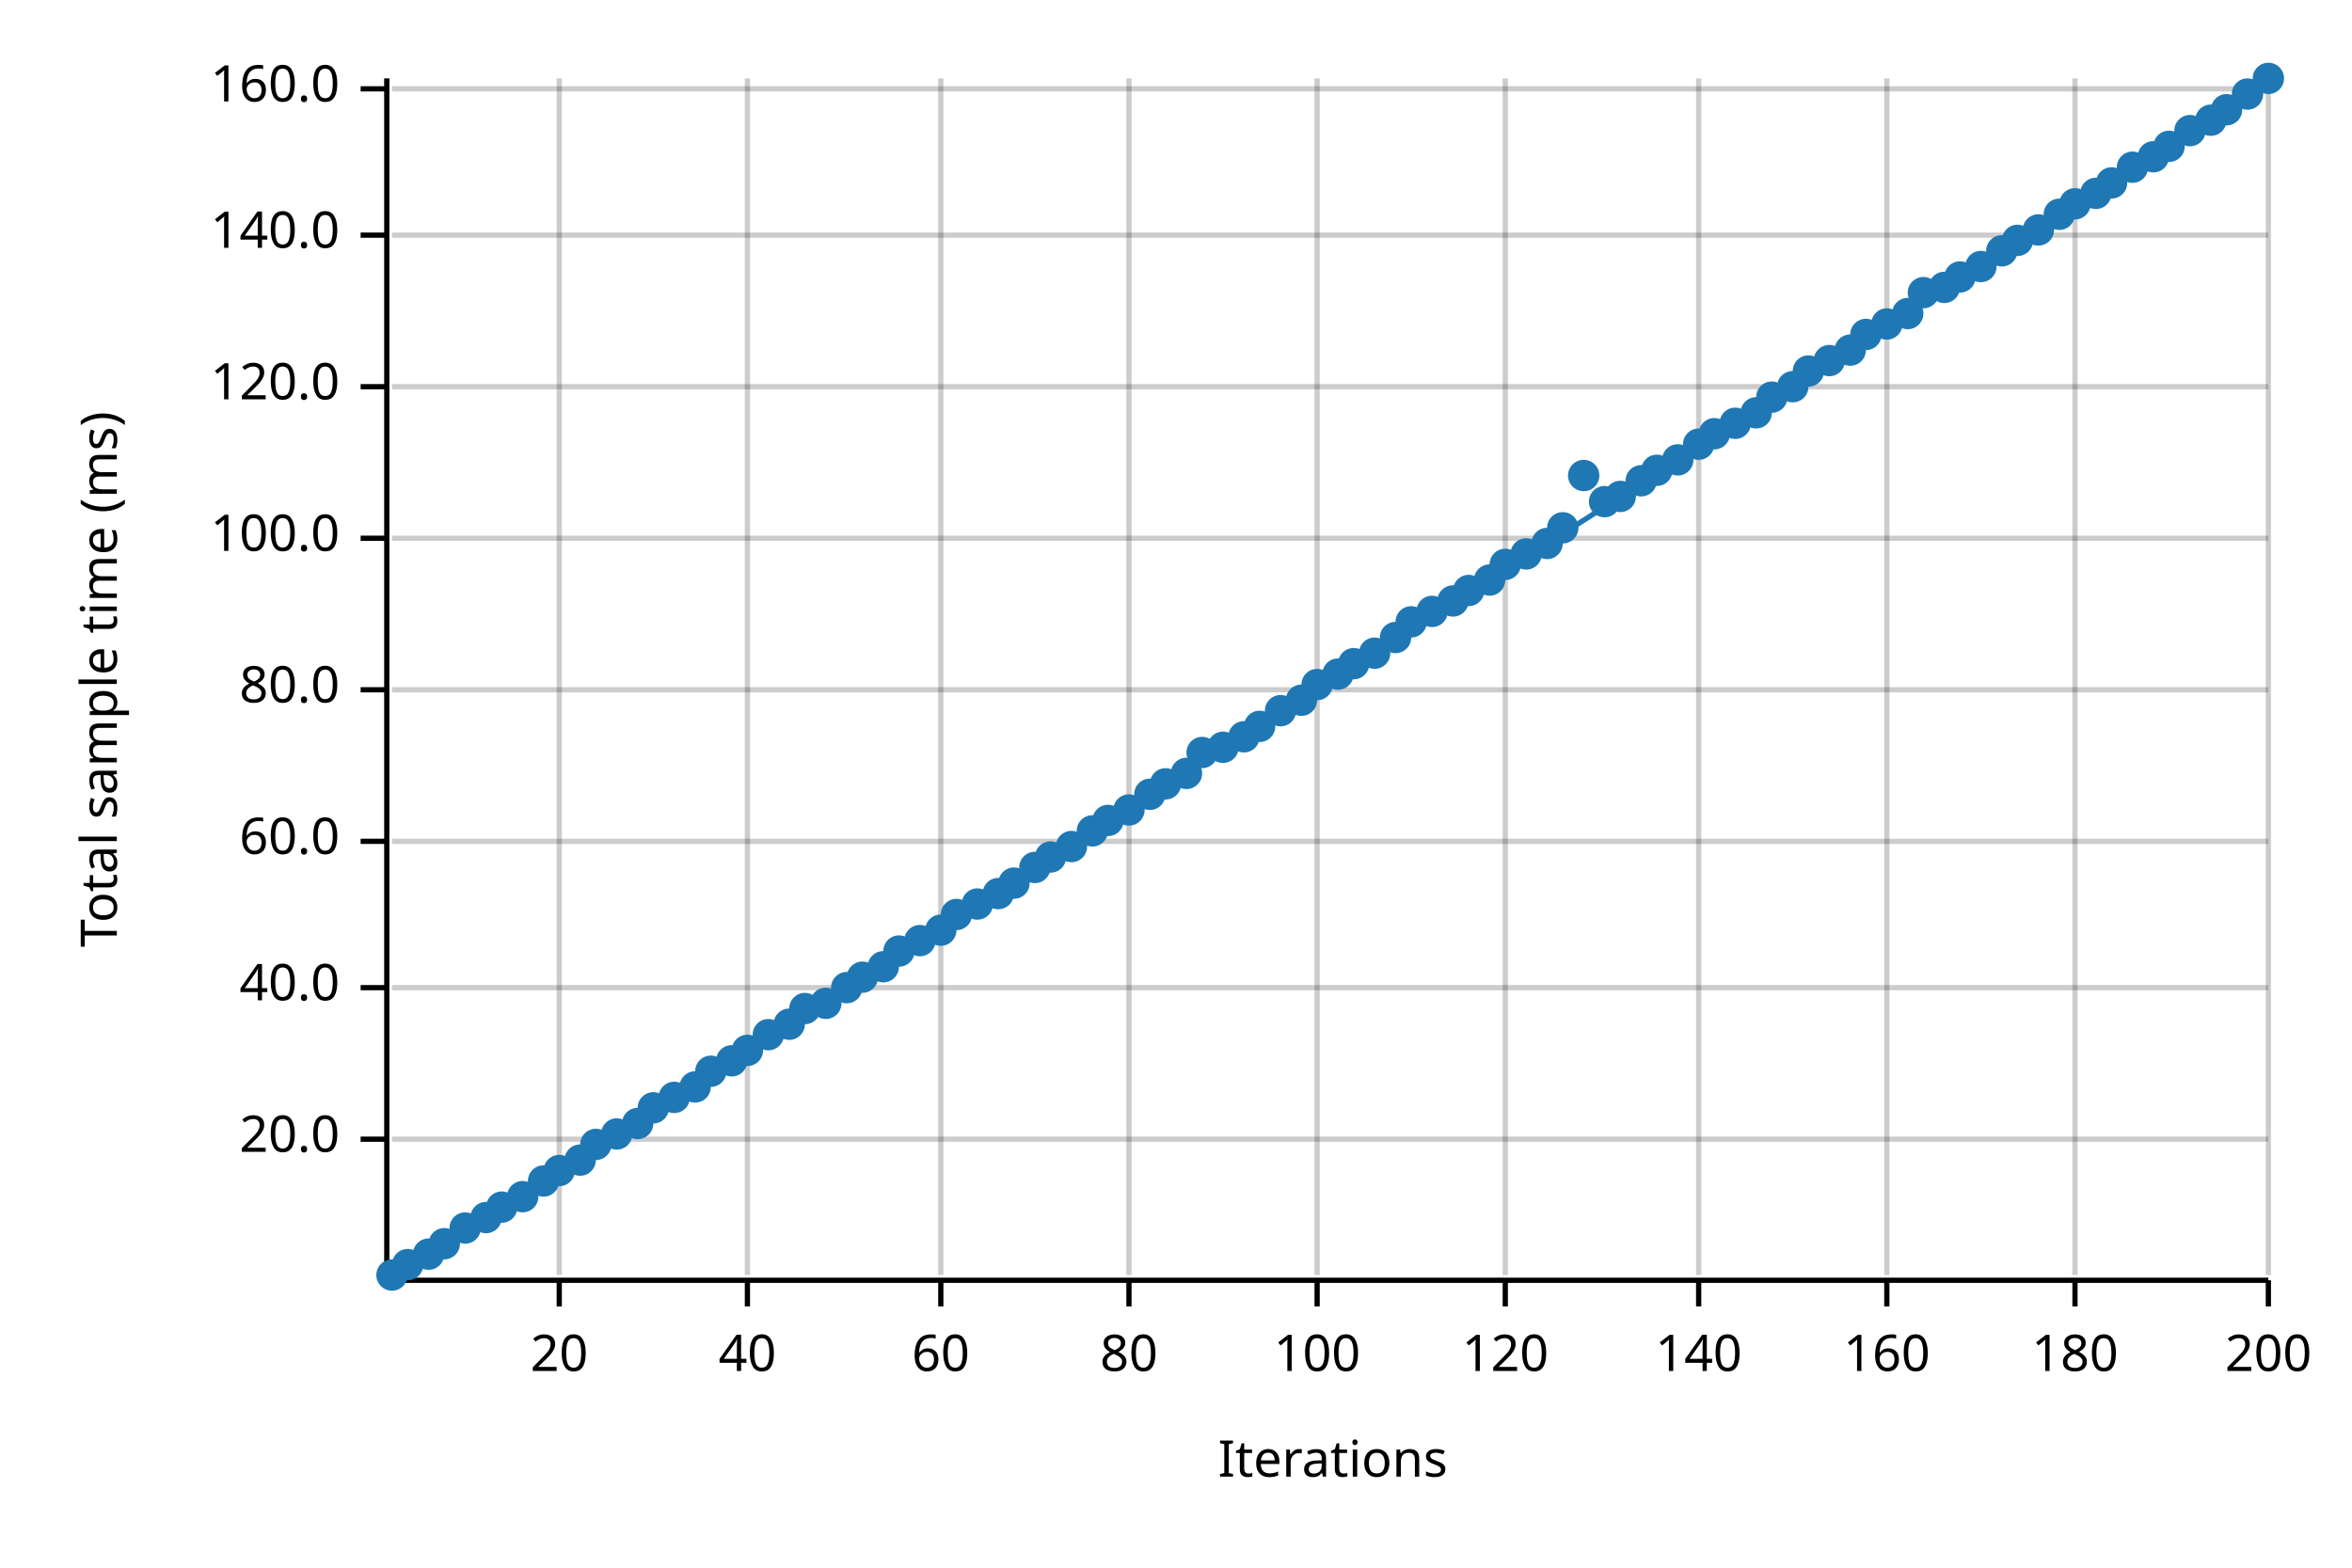
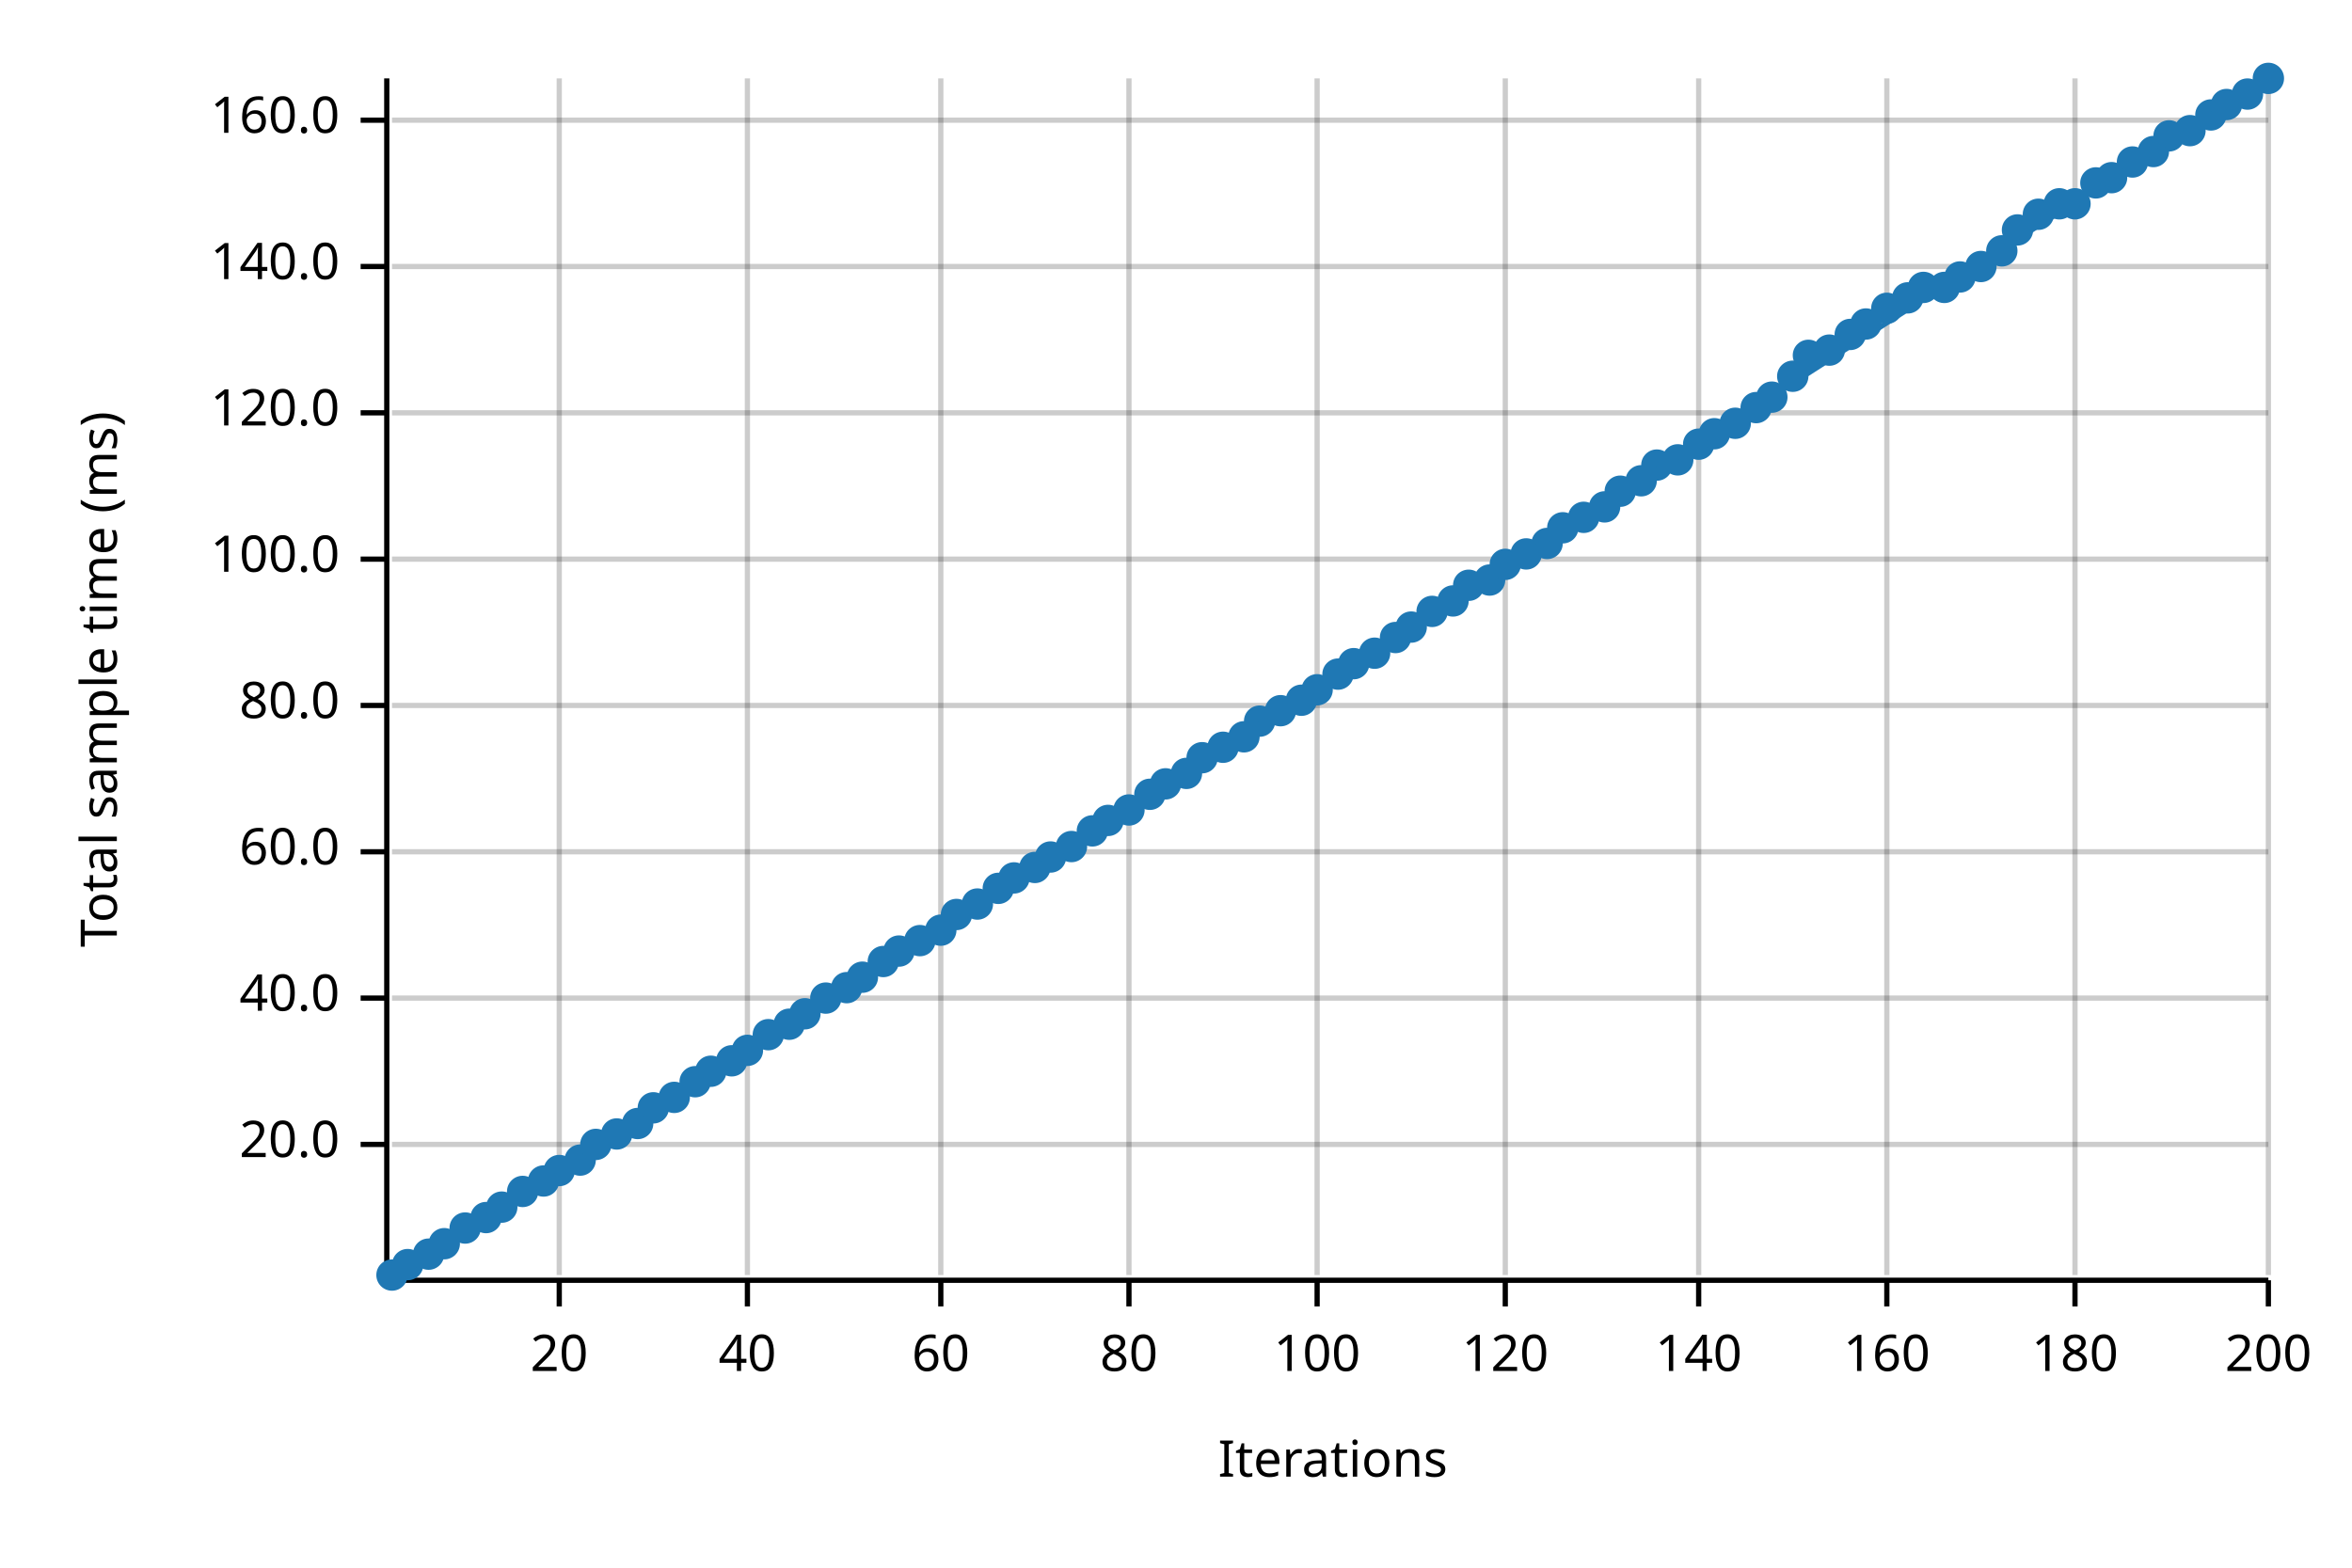
<svg xmlns="http://www.w3.org/2000/svg" width="450" height="300" viewBox="0 0 450 300">
  <text x="15" y="130" dy="0.76em" text-anchor="middle" font-family="sans-serif" font-size="9.677" opacity="1" fill="#000000" transform="rotate(270, 15, 130)">
Total sample time (ms)
</text>
  <text x="255" y="285" dy="-0.5ex" text-anchor="middle" font-family="sans-serif" font-size="9.677" opacity="1" fill="#000000">
Iterations
</text>
  <line opacity="0.2" stroke="#000000" stroke-width="1" x1="107" y1="244" x2="107" y2="15" />
  <line opacity="0.2" stroke="#000000" stroke-width="1" x1="143" y1="244" x2="143" y2="15" />
  <line opacity="0.2" stroke="#000000" stroke-width="1" x1="180" y1="244" x2="180" y2="15" />
  <line opacity="0.2" stroke="#000000" stroke-width="1" x1="216" y1="244" x2="216" y2="15" />
  <line opacity="0.2" stroke="#000000" stroke-width="1" x1="252" y1="244" x2="252" y2="15" />
  <line opacity="0.2" stroke="#000000" stroke-width="1" x1="288" y1="244" x2="288" y2="15" />
  <line opacity="0.2" stroke="#000000" stroke-width="1" x1="325" y1="244" x2="325" y2="15" />
  <line opacity="0.2" stroke="#000000" stroke-width="1" x1="361" y1="244" x2="361" y2="15" />
  <line opacity="0.2" stroke="#000000" stroke-width="1" x1="397" y1="244" x2="397" y2="15" />
  <line opacity="0.2" stroke="#000000" stroke-width="1" x1="434" y1="244" x2="434" y2="15" />
-   <line opacity="0.2" stroke="#000000" stroke-width="1" x1="75" y1="218" x2="434" y2="218" />
-   <line opacity="0.2" stroke="#000000" stroke-width="1" x1="75" y1="189" x2="434" y2="189" />
-   <line opacity="0.2" stroke="#000000" stroke-width="1" x1="75" y1="161" x2="434" y2="161" />
-   <line opacity="0.2" stroke="#000000" stroke-width="1" x1="75" y1="132" x2="434" y2="132" />
-   <line opacity="0.2" stroke="#000000" stroke-width="1" x1="75" y1="103" x2="434" y2="103" />
-   <line opacity="0.2" stroke="#000000" stroke-width="1" x1="75" y1="74" x2="434" y2="74" />
-   <line opacity="0.2" stroke="#000000" stroke-width="1" x1="75" y1="45" x2="434" y2="45" />
-   <line opacity="0.2" stroke="#000000" stroke-width="1" x1="75" y1="17" x2="434" y2="17" />
+   <line opacity="0.2" stroke="#000000" stroke-width="1" x1="75" y1="219" x2="434" y2="219" />
+   <line opacity="0.2" stroke="#000000" stroke-width="1" x1="75" y1="191" x2="434" y2="191" />
+   <line opacity="0.2" stroke="#000000" stroke-width="1" x1="75" y1="163" x2="434" y2="163" />
+   <line opacity="0.2" stroke="#000000" stroke-width="1" x1="75" y1="135" x2="434" y2="135" />
+   <line opacity="0.2" stroke="#000000" stroke-width="1" x1="75" y1="107" x2="434" y2="107" />
+   <line opacity="0.2" stroke="#000000" stroke-width="1" x1="75" y1="79" x2="434" y2="79" />
+   <line opacity="0.2" stroke="#000000" stroke-width="1" x1="75" y1="51" x2="434" y2="51" />
+   <line opacity="0.2" stroke="#000000" stroke-width="1" x1="75" y1="23" x2="434" y2="23" />
  <polyline fill="none" opacity="1" stroke="#000000" stroke-width="1" points="74,15 74,244 " />
-   <text x="65" y="218" dy="0.5ex" text-anchor="end" font-family="sans-serif" font-size="9.677" opacity="1" fill="#000000">
+   <text x="65" y="219" dy="0.5ex" text-anchor="end" font-family="sans-serif" font-size="9.677" opacity="1" fill="#000000">
20.0
</text>
-   <polyline fill="none" opacity="1" stroke="#000000" stroke-width="1" points="69,218 74,218 " />
-   <text x="65" y="189" dy="0.5ex" text-anchor="end" font-family="sans-serif" font-size="9.677" opacity="1" fill="#000000">
+   <polyline fill="none" opacity="1" stroke="#000000" stroke-width="1" points="69,219 74,219 " />
+   <text x="65" y="191" dy="0.5ex" text-anchor="end" font-family="sans-serif" font-size="9.677" opacity="1" fill="#000000">
40.0
</text>
-   <polyline fill="none" opacity="1" stroke="#000000" stroke-width="1" points="69,189 74,189 " />
-   <text x="65" y="161" dy="0.5ex" text-anchor="end" font-family="sans-serif" font-size="9.677" opacity="1" fill="#000000">
+   <polyline fill="none" opacity="1" stroke="#000000" stroke-width="1" points="69,191 74,191 " />
+   <text x="65" y="163" dy="0.5ex" text-anchor="end" font-family="sans-serif" font-size="9.677" opacity="1" fill="#000000">
60.0
</text>
-   <polyline fill="none" opacity="1" stroke="#000000" stroke-width="1" points="69,161 74,161 " />
-   <text x="65" y="132" dy="0.5ex" text-anchor="end" font-family="sans-serif" font-size="9.677" opacity="1" fill="#000000">
+   <polyline fill="none" opacity="1" stroke="#000000" stroke-width="1" points="69,163 74,163 " />
+   <text x="65" y="135" dy="0.5ex" text-anchor="end" font-family="sans-serif" font-size="9.677" opacity="1" fill="#000000">
80.0
</text>
-   <polyline fill="none" opacity="1" stroke="#000000" stroke-width="1" points="69,132 74,132 " />
-   <text x="65" y="103" dy="0.5ex" text-anchor="end" font-family="sans-serif" font-size="9.677" opacity="1" fill="#000000">
+   <polyline fill="none" opacity="1" stroke="#000000" stroke-width="1" points="69,135 74,135 " />
+   <text x="65" y="107" dy="0.5ex" text-anchor="end" font-family="sans-serif" font-size="9.677" opacity="1" fill="#000000">
100.0
</text>
-   <polyline fill="none" opacity="1" stroke="#000000" stroke-width="1" points="69,103 74,103 " />
-   <text x="65" y="74" dy="0.5ex" text-anchor="end" font-family="sans-serif" font-size="9.677" opacity="1" fill="#000000">
+   <polyline fill="none" opacity="1" stroke="#000000" stroke-width="1" points="69,107 74,107 " />
+   <text x="65" y="79" dy="0.5ex" text-anchor="end" font-family="sans-serif" font-size="9.677" opacity="1" fill="#000000">
120.0
</text>
-   <polyline fill="none" opacity="1" stroke="#000000" stroke-width="1" points="69,74 74,74 " />
-   <text x="65" y="45" dy="0.5ex" text-anchor="end" font-family="sans-serif" font-size="9.677" opacity="1" fill="#000000">
+   <polyline fill="none" opacity="1" stroke="#000000" stroke-width="1" points="69,79 74,79 " />
+   <text x="65" y="51" dy="0.5ex" text-anchor="end" font-family="sans-serif" font-size="9.677" opacity="1" fill="#000000">
140.0
</text>
-   <polyline fill="none" opacity="1" stroke="#000000" stroke-width="1" points="69,45 74,45 " />
-   <text x="65" y="17" dy="0.5ex" text-anchor="end" font-family="sans-serif" font-size="9.677" opacity="1" fill="#000000">
+   <polyline fill="none" opacity="1" stroke="#000000" stroke-width="1" points="69,51 74,51 " />
+   <text x="65" y="23" dy="0.5ex" text-anchor="end" font-family="sans-serif" font-size="9.677" opacity="1" fill="#000000">
160.0
</text>
-   <polyline fill="none" opacity="1" stroke="#000000" stroke-width="1" points="69,17 74,17 " />
+   <polyline fill="none" opacity="1" stroke="#000000" stroke-width="1" points="69,23 74,23 " />
  <polyline fill="none" opacity="1" stroke="#000000" stroke-width="1" points="75,245 434,245 " />
  <text x="107" y="255" dy="0.76em" text-anchor="middle" font-family="sans-serif" font-size="9.677" opacity="1" fill="#000000">
20
</text>
  <polyline fill="none" opacity="1" stroke="#000000" stroke-width="1" points="107,245 107,250 " />
  <text x="143" y="255" dy="0.76em" text-anchor="middle" font-family="sans-serif" font-size="9.677" opacity="1" fill="#000000">
40
</text>
  <polyline fill="none" opacity="1" stroke="#000000" stroke-width="1" points="143,245 143,250 " />
  <text x="180" y="255" dy="0.76em" text-anchor="middle" font-family="sans-serif" font-size="9.677" opacity="1" fill="#000000">
60
</text>
  <polyline fill="none" opacity="1" stroke="#000000" stroke-width="1" points="180,245 180,250 " />
  <text x="216" y="255" dy="0.76em" text-anchor="middle" font-family="sans-serif" font-size="9.677" opacity="1" fill="#000000">
80
</text>
  <polyline fill="none" opacity="1" stroke="#000000" stroke-width="1" points="216,245 216,250 " />
  <text x="252" y="255" dy="0.76em" text-anchor="middle" font-family="sans-serif" font-size="9.677" opacity="1" fill="#000000">
100
</text>
  <polyline fill="none" opacity="1" stroke="#000000" stroke-width="1" points="252,245 252,250 " />
  <text x="288" y="255" dy="0.76em" text-anchor="middle" font-family="sans-serif" font-size="9.677" opacity="1" fill="#000000">
120
</text>
  <polyline fill="none" opacity="1" stroke="#000000" stroke-width="1" points="288,245 288,250 " />
  <text x="325" y="255" dy="0.76em" text-anchor="middle" font-family="sans-serif" font-size="9.677" opacity="1" fill="#000000">
140
</text>
  <polyline fill="none" opacity="1" stroke="#000000" stroke-width="1" points="325,245 325,250 " />
  <text x="361" y="255" dy="0.76em" text-anchor="middle" font-family="sans-serif" font-size="9.677" opacity="1" fill="#000000">
160
</text>
  <polyline fill="none" opacity="1" stroke="#000000" stroke-width="1" points="361,245 361,250 " />
  <text x="397" y="255" dy="0.76em" text-anchor="middle" font-family="sans-serif" font-size="9.677" opacity="1" fill="#000000">
180
</text>
  <polyline fill="none" opacity="1" stroke="#000000" stroke-width="1" points="397,245 397,250 " />
  <text x="434" y="255" dy="0.76em" text-anchor="middle" font-family="sans-serif" font-size="9.677" opacity="1" fill="#000000">
200
</text>
  <polyline fill="none" opacity="1" stroke="#000000" stroke-width="1" points="434,245 434,250 " />
  <circle cx="75" cy="244" r="3" opacity="1" fill="#1F78B4" stroke="none" stroke-width="1" />
  <circle cx="78" cy="242" r="3" opacity="1" fill="#1F78B4" stroke="none" stroke-width="1" />
  <circle cx="82" cy="240" r="3" opacity="1" fill="#1F78B4" stroke="none" stroke-width="1" />
  <circle cx="85" cy="238" r="3" opacity="1" fill="#1F78B4" stroke="none" stroke-width="1" />
  <circle cx="89" cy="235" r="3" opacity="1" fill="#1F78B4" stroke="none" stroke-width="1" />
  <circle cx="93" cy="233" r="3" opacity="1" fill="#1F78B4" stroke="none" stroke-width="1" />
  <circle cx="96" cy="231" r="3" opacity="1" fill="#1F78B4" stroke="none" stroke-width="1" />
-   <circle cx="100" cy="229" r="3" opacity="1" fill="#1F78B4" stroke="none" stroke-width="1" />
+   <circle cx="100" cy="228" r="3" opacity="1" fill="#1F78B4" stroke="none" stroke-width="1" />
  <circle cx="104" cy="226" r="3" opacity="1" fill="#1F78B4" stroke="none" stroke-width="1" />
  <circle cx="107" cy="224" r="3" opacity="1" fill="#1F78B4" stroke="none" stroke-width="1" />
  <circle cx="111" cy="222" r="3" opacity="1" fill="#1F78B4" stroke="none" stroke-width="1" />
  <circle cx="114" cy="219" r="3" opacity="1" fill="#1F78B4" stroke="none" stroke-width="1" />
  <circle cx="118" cy="217" r="3" opacity="1" fill="#1F78B4" stroke="none" stroke-width="1" />
  <circle cx="122" cy="215" r="3" opacity="1" fill="#1F78B4" stroke="none" stroke-width="1" />
  <circle cx="125" cy="212" r="3" opacity="1" fill="#1F78B4" stroke="none" stroke-width="1" />
  <circle cx="129" cy="210" r="3" opacity="1" fill="#1F78B4" stroke="none" stroke-width="1" />
-   <circle cx="133" cy="208" r="3" opacity="1" fill="#1F78B4" stroke="none" stroke-width="1" />
+   <circle cx="133" cy="207" r="3" opacity="1" fill="#1F78B4" stroke="none" stroke-width="1" />
  <circle cx="136" cy="205" r="3" opacity="1" fill="#1F78B4" stroke="none" stroke-width="1" />
  <circle cx="140" cy="203" r="3" opacity="1" fill="#1F78B4" stroke="none" stroke-width="1" />
  <circle cx="143" cy="201" r="3" opacity="1" fill="#1F78B4" stroke="none" stroke-width="1" />
  <circle cx="147" cy="198" r="3" opacity="1" fill="#1F78B4" stroke="none" stroke-width="1" />
  <circle cx="151" cy="196" r="3" opacity="1" fill="#1F78B4" stroke="none" stroke-width="1" />
-   <circle cx="154" cy="193" r="3" opacity="1" fill="#1F78B4" stroke="none" stroke-width="1" />
-   <circle cx="158" cy="192" r="3" opacity="1" fill="#1F78B4" stroke="none" stroke-width="1" />
+   <circle cx="154" cy="194" r="3" opacity="1" fill="#1F78B4" stroke="none" stroke-width="1" />
+   <circle cx="158" cy="191" r="3" opacity="1" fill="#1F78B4" stroke="none" stroke-width="1" />
  <circle cx="162" cy="189" r="3" opacity="1" fill="#1F78B4" stroke="none" stroke-width="1" />
  <circle cx="165" cy="187" r="3" opacity="1" fill="#1F78B4" stroke="none" stroke-width="1" />
-   <circle cx="169" cy="185" r="3" opacity="1" fill="#1F78B4" stroke="none" stroke-width="1" />
+   <circle cx="169" cy="184" r="3" opacity="1" fill="#1F78B4" stroke="none" stroke-width="1" />
  <circle cx="172" cy="182" r="3" opacity="1" fill="#1F78B4" stroke="none" stroke-width="1" />
  <circle cx="176" cy="180" r="3" opacity="1" fill="#1F78B4" stroke="none" stroke-width="1" />
  <circle cx="180" cy="178" r="3" opacity="1" fill="#1F78B4" stroke="none" stroke-width="1" />
  <circle cx="183" cy="175" r="3" opacity="1" fill="#1F78B4" stroke="none" stroke-width="1" />
  <circle cx="187" cy="173" r="3" opacity="1" fill="#1F78B4" stroke="none" stroke-width="1" />
-   <circle cx="191" cy="171" r="3" opacity="1" fill="#1F78B4" stroke="none" stroke-width="1" />
-   <circle cx="194" cy="169" r="3" opacity="1" fill="#1F78B4" stroke="none" stroke-width="1" />
+   <circle cx="191" cy="170" r="3" opacity="1" fill="#1F78B4" stroke="none" stroke-width="1" />
+   <circle cx="194" cy="168" r="3" opacity="1" fill="#1F78B4" stroke="none" stroke-width="1" />
  <circle cx="198" cy="166" r="3" opacity="1" fill="#1F78B4" stroke="none" stroke-width="1" />
  <circle cx="201" cy="164" r="3" opacity="1" fill="#1F78B4" stroke="none" stroke-width="1" />
  <circle cx="205" cy="162" r="3" opacity="1" fill="#1F78B4" stroke="none" stroke-width="1" />
  <circle cx="209" cy="159" r="3" opacity="1" fill="#1F78B4" stroke="none" stroke-width="1" />
  <circle cx="212" cy="157" r="3" opacity="1" fill="#1F78B4" stroke="none" stroke-width="1" />
  <circle cx="216" cy="155" r="3" opacity="1" fill="#1F78B4" stroke="none" stroke-width="1" />
  <circle cx="220" cy="152" r="3" opacity="1" fill="#1F78B4" stroke="none" stroke-width="1" />
  <circle cx="223" cy="150" r="3" opacity="1" fill="#1F78B4" stroke="none" stroke-width="1" />
  <circle cx="227" cy="148" r="3" opacity="1" fill="#1F78B4" stroke="none" stroke-width="1" />
-   <circle cx="230" cy="144" r="3" opacity="1" fill="#1F78B4" stroke="none" stroke-width="1" />
+   <circle cx="230" cy="145" r="3" opacity="1" fill="#1F78B4" stroke="none" stroke-width="1" />
  <circle cx="234" cy="143" r="3" opacity="1" fill="#1F78B4" stroke="none" stroke-width="1" />
  <circle cx="238" cy="141" r="3" opacity="1" fill="#1F78B4" stroke="none" stroke-width="1" />
-   <circle cx="241" cy="139" r="3" opacity="1" fill="#1F78B4" stroke="none" stroke-width="1" />
+   <circle cx="241" cy="138" r="3" opacity="1" fill="#1F78B4" stroke="none" stroke-width="1" />
  <circle cx="245" cy="136" r="3" opacity="1" fill="#1F78B4" stroke="none" stroke-width="1" />
  <circle cx="249" cy="134" r="3" opacity="1" fill="#1F78B4" stroke="none" stroke-width="1" />
-   <circle cx="252" cy="131" r="3" opacity="1" fill="#1F78B4" stroke="none" stroke-width="1" />
+   <circle cx="252" cy="132" r="3" opacity="1" fill="#1F78B4" stroke="none" stroke-width="1" />
  <circle cx="256" cy="129" r="3" opacity="1" fill="#1F78B4" stroke="none" stroke-width="1" />
  <circle cx="259" cy="127" r="3" opacity="1" fill="#1F78B4" stroke="none" stroke-width="1" />
  <circle cx="263" cy="125" r="3" opacity="1" fill="#1F78B4" stroke="none" stroke-width="1" />
  <circle cx="267" cy="122" r="3" opacity="1" fill="#1F78B4" stroke="none" stroke-width="1" />
-   <circle cx="270" cy="119" r="3" opacity="1" fill="#1F78B4" stroke="none" stroke-width="1" />
+   <circle cx="270" cy="120" r="3" opacity="1" fill="#1F78B4" stroke="none" stroke-width="1" />
  <circle cx="274" cy="117" r="3" opacity="1" fill="#1F78B4" stroke="none" stroke-width="1" />
  <circle cx="278" cy="115" r="3" opacity="1" fill="#1F78B4" stroke="none" stroke-width="1" />
-   <circle cx="281" cy="113" r="3" opacity="1" fill="#1F78B4" stroke="none" stroke-width="1" />
+   <circle cx="281" cy="112" r="3" opacity="1" fill="#1F78B4" stroke="none" stroke-width="1" />
  <circle cx="285" cy="111" r="3" opacity="1" fill="#1F78B4" stroke="none" stroke-width="1" />
  <circle cx="288" cy="108" r="3" opacity="1" fill="#1F78B4" stroke="none" stroke-width="1" />
  <circle cx="292" cy="106" r="3" opacity="1" fill="#1F78B4" stroke="none" stroke-width="1" />
  <circle cx="296" cy="104" r="3" opacity="1" fill="#1F78B4" stroke="none" stroke-width="1" />
  <circle cx="299" cy="101" r="3" opacity="1" fill="#1F78B4" stroke="none" stroke-width="1" />
-   <circle cx="303" cy="91" r="3" opacity="1" fill="#1F78B4" stroke="none" stroke-width="1" />
-   <circle cx="307" cy="96" r="3" opacity="1" fill="#1F78B4" stroke="none" stroke-width="1" />
-   <circle cx="310" cy="95" r="3" opacity="1" fill="#1F78B4" stroke="none" stroke-width="1" />
+   <circle cx="303" cy="99" r="3" opacity="1" fill="#1F78B4" stroke="none" stroke-width="1" />
+   <circle cx="307" cy="97" r="3" opacity="1" fill="#1F78B4" stroke="none" stroke-width="1" />
+   <circle cx="310" cy="94" r="3" opacity="1" fill="#1F78B4" stroke="none" stroke-width="1" />
  <circle cx="314" cy="92" r="3" opacity="1" fill="#1F78B4" stroke="none" stroke-width="1" />
-   <circle cx="317" cy="90" r="3" opacity="1" fill="#1F78B4" stroke="none" stroke-width="1" />
+   <circle cx="317" cy="89" r="3" opacity="1" fill="#1F78B4" stroke="none" stroke-width="1" />
  <circle cx="321" cy="88" r="3" opacity="1" fill="#1F78B4" stroke="none" stroke-width="1" />
  <circle cx="325" cy="85" r="3" opacity="1" fill="#1F78B4" stroke="none" stroke-width="1" />
  <circle cx="328" cy="83" r="3" opacity="1" fill="#1F78B4" stroke="none" stroke-width="1" />
  <circle cx="332" cy="81" r="3" opacity="1" fill="#1F78B4" stroke="none" stroke-width="1" />
-   <circle cx="336" cy="79" r="3" opacity="1" fill="#1F78B4" stroke="none" stroke-width="1" />
+   <circle cx="336" cy="78" r="3" opacity="1" fill="#1F78B4" stroke="none" stroke-width="1" />
  <circle cx="339" cy="76" r="3" opacity="1" fill="#1F78B4" stroke="none" stroke-width="1" />
-   <circle cx="343" cy="74" r="3" opacity="1" fill="#1F78B4" stroke="none" stroke-width="1" />
-   <circle cx="346" cy="71" r="3" opacity="1" fill="#1F78B4" stroke="none" stroke-width="1" />
-   <circle cx="350" cy="69" r="3" opacity="1" fill="#1F78B4" stroke="none" stroke-width="1" />
-   <circle cx="354" cy="67" r="3" opacity="1" fill="#1F78B4" stroke="none" stroke-width="1" />
-   <circle cx="357" cy="64" r="3" opacity="1" fill="#1F78B4" stroke="none" stroke-width="1" />
-   <circle cx="361" cy="62" r="3" opacity="1" fill="#1F78B4" stroke="none" stroke-width="1" />
-   <circle cx="365" cy="60" r="3" opacity="1" fill="#1F78B4" stroke="none" stroke-width="1" />
-   <circle cx="368" cy="56" r="3" opacity="1" fill="#1F78B4" stroke="none" stroke-width="1" />
+   <circle cx="343" cy="72" r="3" opacity="1" fill="#1F78B4" stroke="none" stroke-width="1" />
+   <circle cx="346" cy="68" r="3" opacity="1" fill="#1F78B4" stroke="none" stroke-width="1" />
+   <circle cx="350" cy="67" r="3" opacity="1" fill="#1F78B4" stroke="none" stroke-width="1" />
+   <circle cx="354" cy="64" r="3" opacity="1" fill="#1F78B4" stroke="none" stroke-width="1" />
+   <circle cx="357" cy="62" r="3" opacity="1" fill="#1F78B4" stroke="none" stroke-width="1" />
+   <circle cx="361" cy="59" r="3" opacity="1" fill="#1F78B4" stroke="none" stroke-width="1" />
+   <circle cx="365" cy="57" r="3" opacity="1" fill="#1F78B4" stroke="none" stroke-width="1" />
+   <circle cx="368" cy="55" r="3" opacity="1" fill="#1F78B4" stroke="none" stroke-width="1" />
  <circle cx="372" cy="55" r="3" opacity="1" fill="#1F78B4" stroke="none" stroke-width="1" />
  <circle cx="375" cy="53" r="3" opacity="1" fill="#1F78B4" stroke="none" stroke-width="1" />
  <circle cx="379" cy="51" r="3" opacity="1" fill="#1F78B4" stroke="none" stroke-width="1" />
  <circle cx="383" cy="48" r="3" opacity="1" fill="#1F78B4" stroke="none" stroke-width="1" />
-   <circle cx="386" cy="46" r="3" opacity="1" fill="#1F78B4" stroke="none" stroke-width="1" />
-   <circle cx="390" cy="44" r="3" opacity="1" fill="#1F78B4" stroke="none" stroke-width="1" />
-   <circle cx="394" cy="41" r="3" opacity="1" fill="#1F78B4" stroke="none" stroke-width="1" />
+   <circle cx="386" cy="44" r="3" opacity="1" fill="#1F78B4" stroke="none" stroke-width="1" />
+   <circle cx="390" cy="41" r="3" opacity="1" fill="#1F78B4" stroke="none" stroke-width="1" />
+   <circle cx="394" cy="39" r="3" opacity="1" fill="#1F78B4" stroke="none" stroke-width="1" />
  <circle cx="397" cy="39" r="3" opacity="1" fill="#1F78B4" stroke="none" stroke-width="1" />
-   <circle cx="401" cy="37" r="3" opacity="1" fill="#1F78B4" stroke="none" stroke-width="1" />
-   <circle cx="404" cy="35" r="3" opacity="1" fill="#1F78B4" stroke="none" stroke-width="1" />
-   <circle cx="408" cy="32" r="3" opacity="1" fill="#1F78B4" stroke="none" stroke-width="1" />
-   <circle cx="412" cy="30" r="3" opacity="1" fill="#1F78B4" stroke="none" stroke-width="1" />
-   <circle cx="415" cy="28" r="3" opacity="1" fill="#1F78B4" stroke="none" stroke-width="1" />
+   <circle cx="401" cy="35" r="3" opacity="1" fill="#1F78B4" stroke="none" stroke-width="1" />
+   <circle cx="404" cy="34" r="3" opacity="1" fill="#1F78B4" stroke="none" stroke-width="1" />
+   <circle cx="408" cy="31" r="3" opacity="1" fill="#1F78B4" stroke="none" stroke-width="1" />
+   <circle cx="412" cy="29" r="3" opacity="1" fill="#1F78B4" stroke="none" stroke-width="1" />
+   <circle cx="415" cy="26" r="3" opacity="1" fill="#1F78B4" stroke="none" stroke-width="1" />
  <circle cx="419" cy="25" r="3" opacity="1" fill="#1F78B4" stroke="none" stroke-width="1" />
-   <circle cx="423" cy="23" r="3" opacity="1" fill="#1F78B4" stroke="none" stroke-width="1" />
-   <circle cx="426" cy="21" r="3" opacity="1" fill="#1F78B4" stroke="none" stroke-width="1" />
+   <circle cx="423" cy="22" r="3" opacity="1" fill="#1F78B4" stroke="none" stroke-width="1" />
+   <circle cx="426" cy="20" r="3" opacity="1" fill="#1F78B4" stroke="none" stroke-width="1" />
  <circle cx="430" cy="18" r="3" opacity="1" fill="#1F78B4" stroke="none" stroke-width="1" />
  <circle cx="434" cy="15" r="3" opacity="1" fill="#1F78B4" stroke="none" stroke-width="1" />
-   <polyline fill="none" opacity="1" stroke="#1F78B4" stroke-width="1" points="75,245 434,16 " />
-   <polygon opacity="0.25" fill="#1F78B4" points="75,245 434,16 434,15 " />
+   <polyline fill="none" opacity="1" stroke="#1F78B4" stroke-width="1" points="75,245 434,15 " />
+   <polygon opacity="0.25" fill="#1F78B4" points="75,245 434,15 434,15 " />
</svg>
